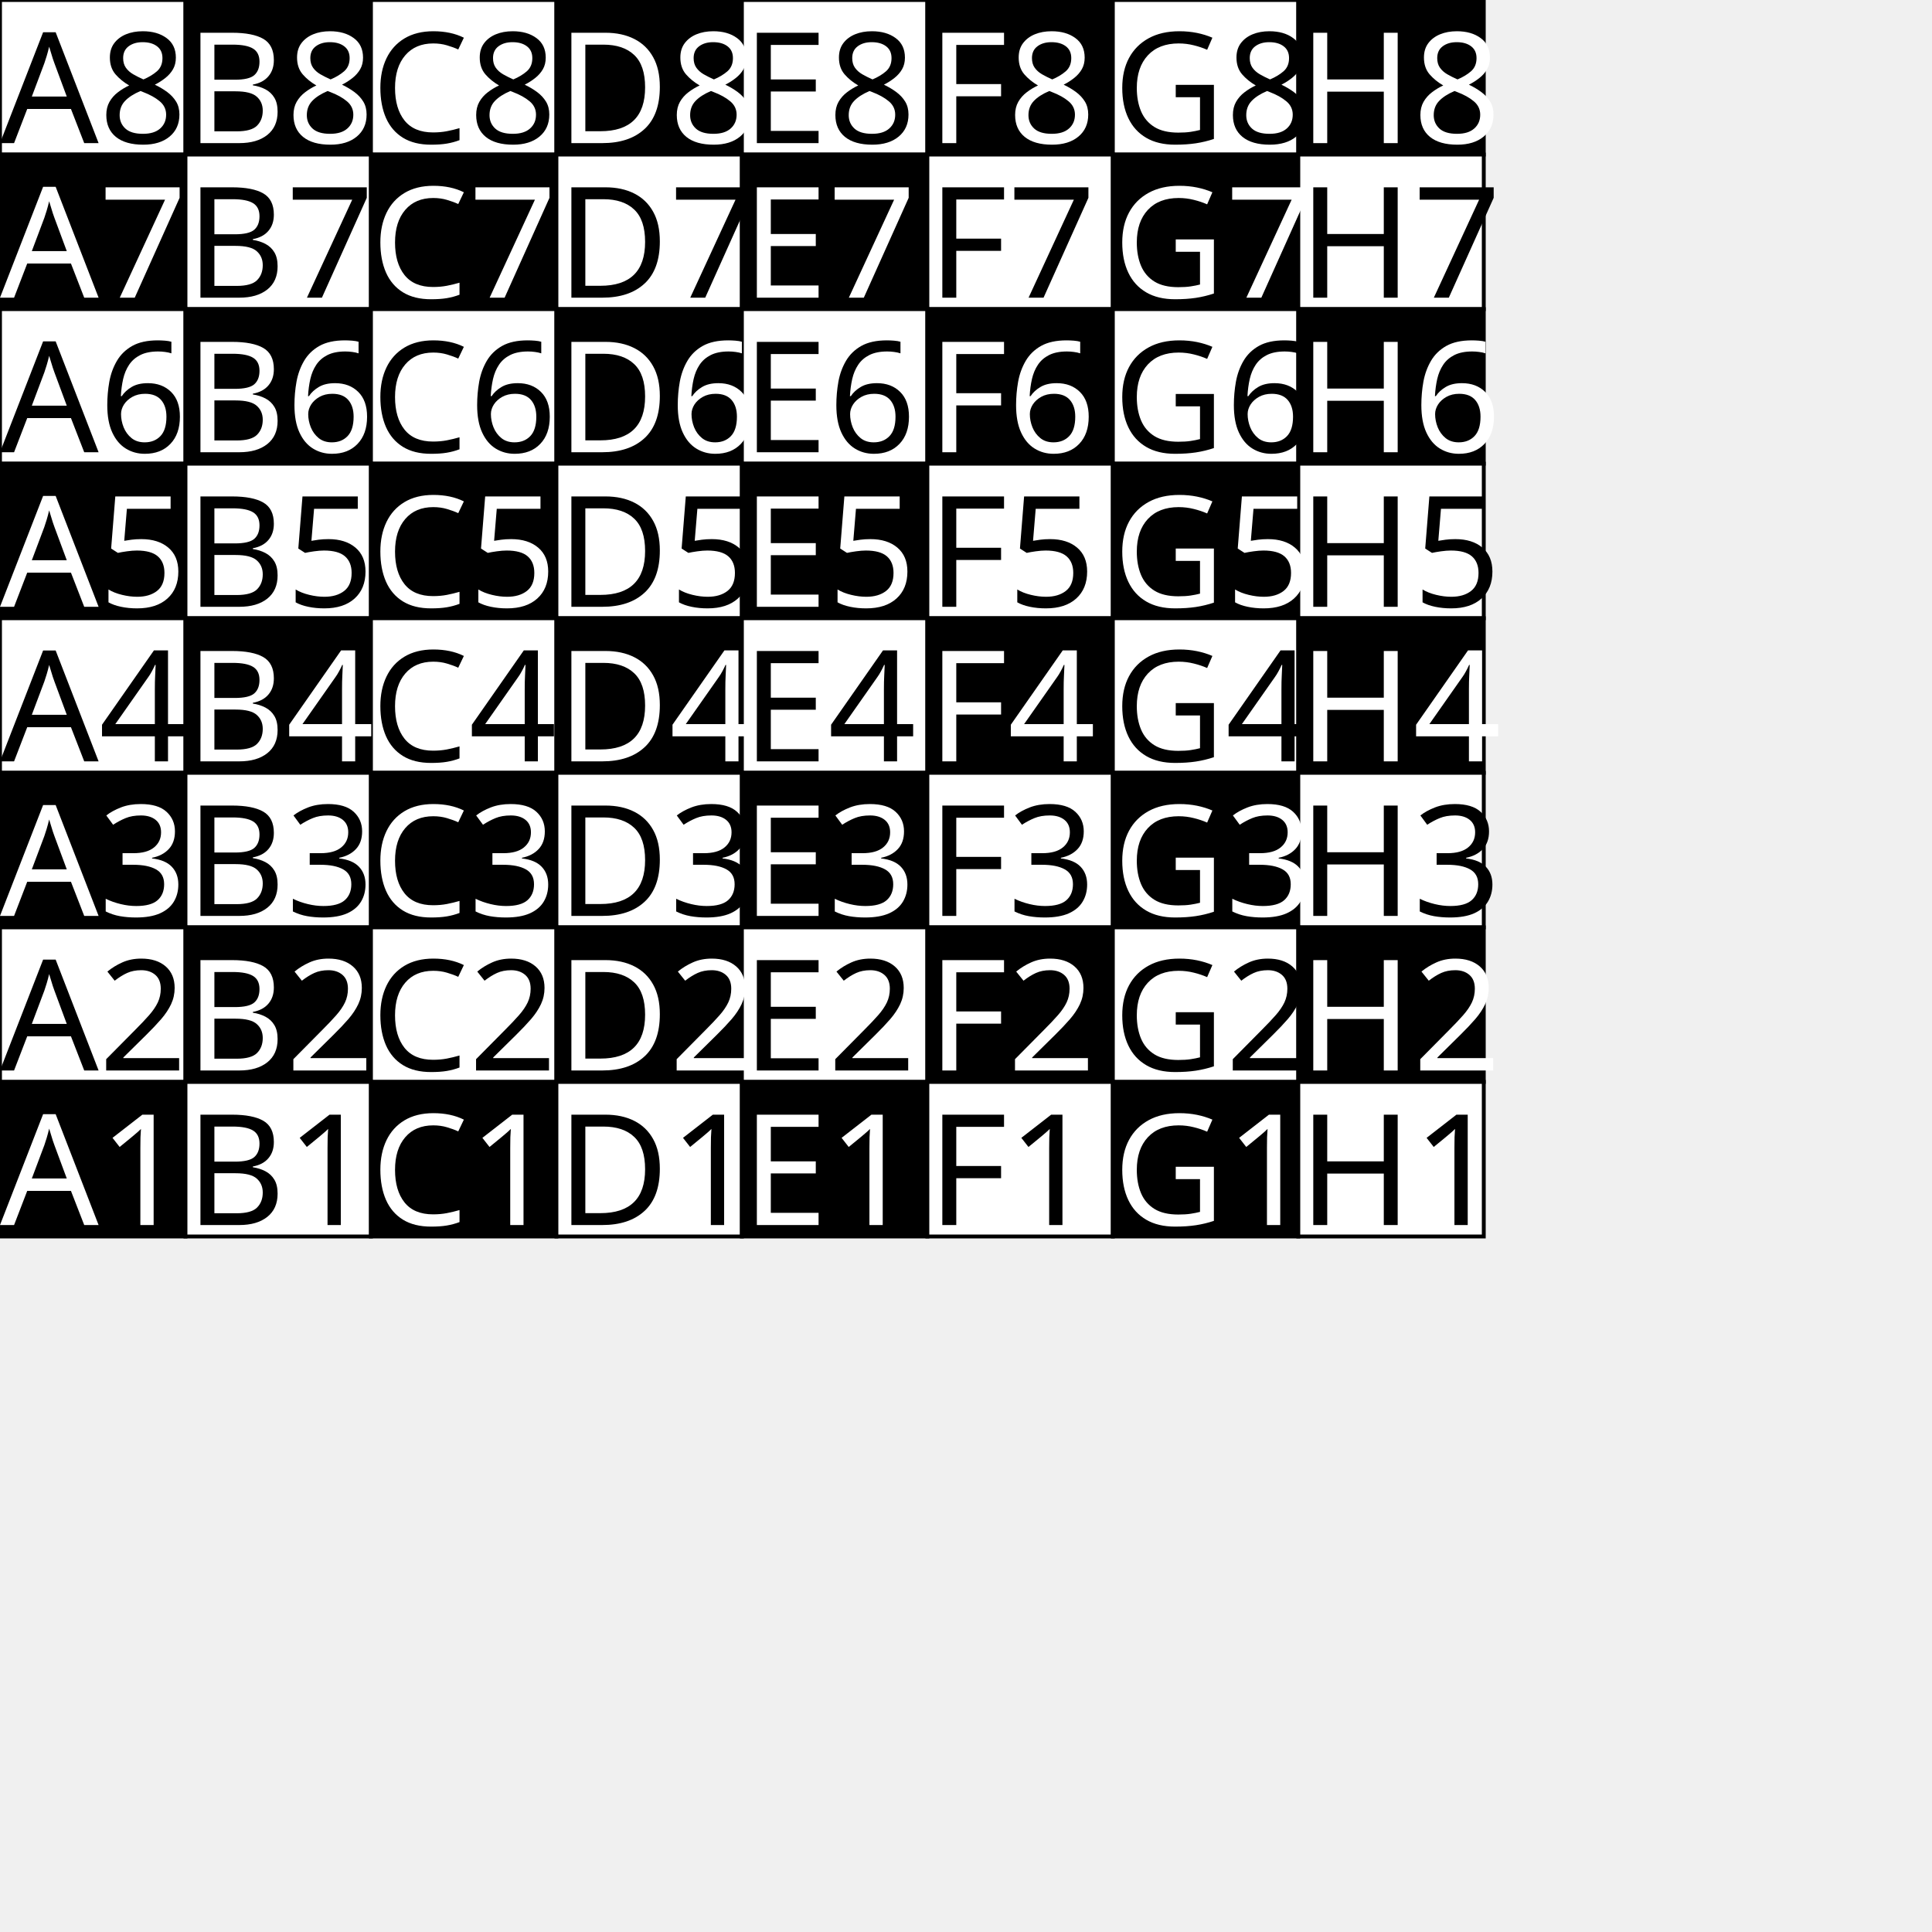
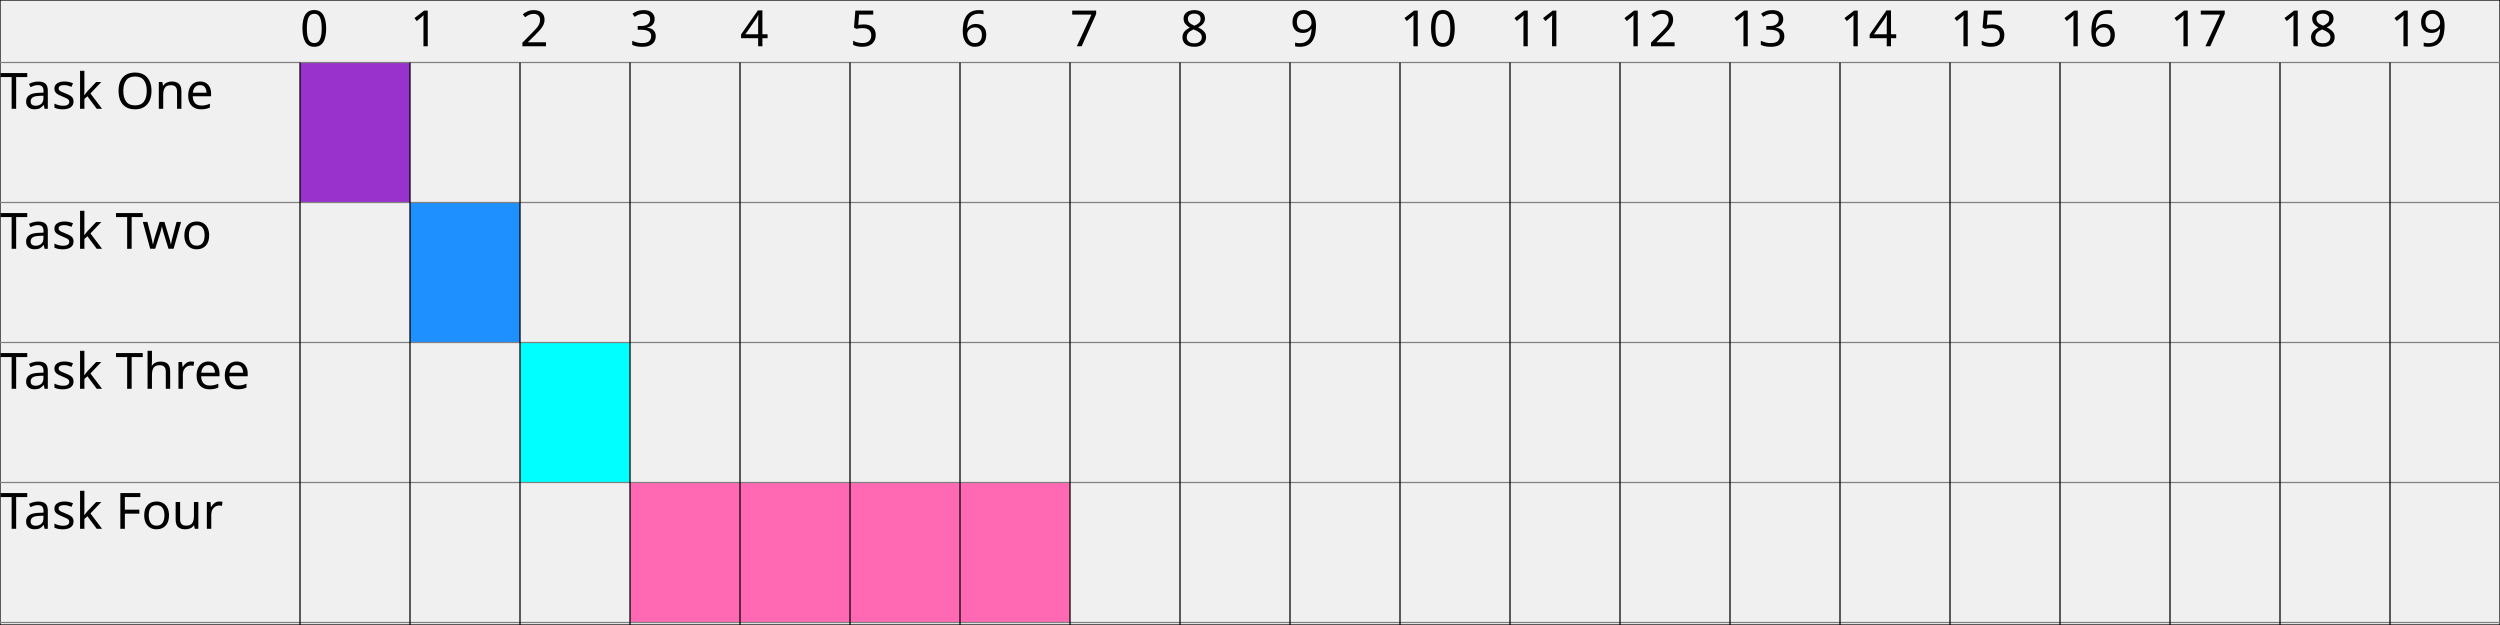
- <svg xmlns="http://www.w3.org/2000/svg" width="500" height="500">
-   <rect x="0" y="0" rx="0" ry="0" width="48" height="40" fill="white" stroke="black" />
-   <rect x="48" y="0" rx="0" ry="0" width="48" height="40" fill="black" stroke="black" />
-   <rect x="96" y="0" rx="0" ry="0" width="48" height="40" fill="white" stroke="black" />
-   <rect x="144" y="0" rx="0" ry="0" width="48" height="40" fill="black" stroke="black" />
-   <rect x="192" y="0" rx="0" ry="0" width="48" height="40" fill="white" stroke="black" />
-   <rect x="240" y="0" rx="0" ry="0" width="48" height="40" fill="black" stroke="black" />
-   <rect x="288" y="0" rx="0" ry="0" width="48" height="40" fill="white" stroke="black" />
-   <rect x="336" y="0" rx="0" ry="0" width="48" height="40" fill="black" stroke="black" />
-   <rect x="0" y="40" rx="0" ry="0" width="48" height="40" fill="black" stroke="black" />
-   <rect x="48" y="40" rx="0" ry="0" width="48" height="40" fill="white" stroke="black" />
-   <rect x="96" y="40" rx="0" ry="0" width="48" height="40" fill="black" stroke="black" />
-   <rect x="144" y="40" rx="0" ry="0" width="48" height="40" fill="white" stroke="black" />
-   <rect x="192" y="40" rx="0" ry="0" width="48" height="40" fill="black" stroke="black" />
-   <rect x="240" y="40" rx="0" ry="0" width="48" height="40" fill="white" stroke="black" />
-   <rect x="288" y="40" rx="0" ry="0" width="48" height="40" fill="black" stroke="black" />
-   <rect x="336" y="40" rx="0" ry="0" width="48" height="40" fill="white" stroke="black" />
-   <rect x="0" y="80" rx="0" ry="0" width="48" height="40" fill="white" stroke="black" />
-   <rect x="48" y="80" rx="0" ry="0" width="48" height="40" fill="black" stroke="black" />
-   <rect x="96" y="80" rx="0" ry="0" width="48" height="40" fill="white" stroke="black" />
-   <rect x="144" y="80" rx="0" ry="0" width="48" height="40" fill="black" stroke="black" />
-   <rect x="192" y="80" rx="0" ry="0" width="48" height="40" fill="white" stroke="black" />
-   <rect x="240" y="80" rx="0" ry="0" width="48" height="40" fill="black" stroke="black" />
-   <rect x="288" y="80" rx="0" ry="0" width="48" height="40" fill="white" stroke="black" />
-   <rect x="336" y="80" rx="0" ry="0" width="48" height="40" fill="black" stroke="black" />
-   <rect x="0" y="120" rx="0" ry="0" width="48" height="40" fill="black" stroke="black" />
-   <rect x="48" y="120" rx="0" ry="0" width="48" height="40" fill="white" stroke="black" />
-   <rect x="96" y="120" rx="0" ry="0" width="48" height="40" fill="black" stroke="black" />
-   <rect x="144" y="120" rx="0" ry="0" width="48" height="40" fill="white" stroke="black" />
-   <rect x="192" y="120" rx="0" ry="0" width="48" height="40" fill="black" stroke="black" />
-   <rect x="240" y="120" rx="0" ry="0" width="48" height="40" fill="white" stroke="black" />
-   <rect x="288" y="120" rx="0" ry="0" width="48" height="40" fill="black" stroke="black" />
-   <rect x="336" y="120" rx="0" ry="0" width="48" height="40" fill="white" stroke="black" />
-   <rect x="0" y="160" rx="0" ry="0" width="48" height="40" fill="white" stroke="black" />
-   <rect x="48" y="160" rx="0" ry="0" width="48" height="40" fill="black" stroke="black" />
-   <rect x="96" y="160" rx="0" ry="0" width="48" height="40" fill="white" stroke="black" />
-   <rect x="144" y="160" rx="0" ry="0" width="48" height="40" fill="black" stroke="black" />
-   <rect x="192" y="160" rx="0" ry="0" width="48" height="40" fill="white" stroke="black" />
-   <rect x="240" y="160" rx="0" ry="0" width="48" height="40" fill="black" stroke="black" />
-   <rect x="288" y="160" rx="0" ry="0" width="48" height="40" fill="white" stroke="black" />
-   <rect x="336" y="160" rx="0" ry="0" width="48" height="40" fill="black" stroke="black" />
-   <rect x="0" y="200" rx="0" ry="0" width="48" height="40" fill="black" stroke="black" />
-   <rect x="48" y="200" rx="0" ry="0" width="48" height="40" fill="white" stroke="black" />
-   <rect x="96" y="200" rx="0" ry="0" width="48" height="40" fill="black" stroke="black" />
-   <rect x="144" y="200" rx="0" ry="0" width="48" height="40" fill="white" stroke="black" />
-   <rect x="192" y="200" rx="0" ry="0" width="48" height="40" fill="black" stroke="black" />
-   <rect x="240" y="200" rx="0" ry="0" width="48" height="40" fill="white" stroke="black" />
-   <rect x="288" y="200" rx="0" ry="0" width="48" height="40" fill="black" stroke="black" />
-   <rect x="336" y="200" rx="0" ry="0" width="48" height="40" fill="white" stroke="black" />
-   <rect x="0" y="240" rx="0" ry="0" width="48" height="40" fill="white" stroke="black" />
-   <rect x="48" y="240" rx="0" ry="0" width="48" height="40" fill="black" stroke="black" />
-   <rect x="96" y="240" rx="0" ry="0" width="48" height="40" fill="white" stroke="black" />
-   <rect x="144" y="240" rx="0" ry="0" width="48" height="40" fill="black" stroke="black" />
-   <rect x="192" y="240" rx="0" ry="0" width="48" height="40" fill="white" stroke="black" />
-   <rect x="240" y="240" rx="0" ry="0" width="48" height="40" fill="black" stroke="black" />
-   <rect x="288" y="240" rx="0" ry="0" width="48" height="40" fill="white" stroke="black" />
-   <rect x="336" y="240" rx="0" ry="0" width="48" height="40" fill="black" stroke="black" />
-   <rect x="0" y="280" rx="0" ry="0" width="48" height="40" fill="black" stroke="black" />
-   <rect x="48" y="280" rx="0" ry="0" width="48" height="40" fill="white" stroke="black" />
-   <rect x="96" y="280" rx="0" ry="0" width="48" height="40" fill="black" stroke="black" />
-   <rect x="144" y="280" rx="0" ry="0" width="48" height="40" fill="white" stroke="black" />
-   <rect x="192" y="280" rx="0" ry="0" width="48" height="40" fill="black" stroke="black" />
-   <rect x="240" y="280" rx="0" ry="0" width="48" height="40" fill="white" stroke="black" />
-   <rect x="288" y="280" rx="0" ry="0" width="48" height="40" fill="black" stroke="black" />
-   <rect x="336" y="280" rx="0" ry="0" width="48" height="40" fill="white" stroke="black" />
-   <text x="0" y="6" font-family="JetBrains Mono" font-size="40" fill="black" dominant-baseline="hanging" text-anchor="start">A8</text>
-   <text x="48" y="6" font-family="JetBrains Mono" font-size="40" fill="white" dominant-baseline="hanging" text-anchor="start">B8</text>
-   <text x="96" y="6" font-family="JetBrains Mono" font-size="40" fill="black" dominant-baseline="hanging" text-anchor="start">C8</text>
-   <text x="144" y="6" font-family="JetBrains Mono" font-size="40" fill="white" dominant-baseline="hanging" text-anchor="start">D8</text>
-   <text x="192" y="6" font-family="JetBrains Mono" font-size="40" fill="black" dominant-baseline="hanging" text-anchor="start">E8</text>
-   <text x="240" y="6" font-family="JetBrains Mono" font-size="40" fill="white" dominant-baseline="hanging" text-anchor="start">F8</text>
-   <text x="288" y="6" font-family="JetBrains Mono" font-size="40" fill="black" dominant-baseline="hanging" text-anchor="start">G8</text>
-   <text x="336" y="6" font-family="JetBrains Mono" font-size="40" fill="white" dominant-baseline="hanging" text-anchor="start">H8</text>
-   <text x="0" y="46" font-family="JetBrains Mono" font-size="40" fill="white" dominant-baseline="hanging" text-anchor="start">A7</text>
-   <text x="48" y="46" font-family="JetBrains Mono" font-size="40" fill="black" dominant-baseline="hanging" text-anchor="start">B7</text>
-   <text x="96" y="46" font-family="JetBrains Mono" font-size="40" fill="white" dominant-baseline="hanging" text-anchor="start">C7</text>
-   <text x="144" y="46" font-family="JetBrains Mono" font-size="40" fill="black" dominant-baseline="hanging" text-anchor="start">D7</text>
-   <text x="192" y="46" font-family="JetBrains Mono" font-size="40" fill="white" dominant-baseline="hanging" text-anchor="start">E7</text>
-   <text x="240" y="46" font-family="JetBrains Mono" font-size="40" fill="black" dominant-baseline="hanging" text-anchor="start">F7</text>
-   <text x="288" y="46" font-family="JetBrains Mono" font-size="40" fill="white" dominant-baseline="hanging" text-anchor="start">G7</text>
-   <text x="336" y="46" font-family="JetBrains Mono" font-size="40" fill="black" dominant-baseline="hanging" text-anchor="start">H7</text>
-   <text x="0" y="86" font-family="JetBrains Mono" font-size="40" fill="black" dominant-baseline="hanging" text-anchor="start">A6</text>
-   <text x="48" y="86" font-family="JetBrains Mono" font-size="40" fill="white" dominant-baseline="hanging" text-anchor="start">B6</text>
-   <text x="96" y="86" font-family="JetBrains Mono" font-size="40" fill="black" dominant-baseline="hanging" text-anchor="start">C6</text>
-   <text x="144" y="86" font-family="JetBrains Mono" font-size="40" fill="white" dominant-baseline="hanging" text-anchor="start">D6</text>
-   <text x="192" y="86" font-family="JetBrains Mono" font-size="40" fill="black" dominant-baseline="hanging" text-anchor="start">E6</text>
-   <text x="240" y="86" font-family="JetBrains Mono" font-size="40" fill="white" dominant-baseline="hanging" text-anchor="start">F6</text>
-   <text x="288" y="86" font-family="JetBrains Mono" font-size="40" fill="black" dominant-baseline="hanging" text-anchor="start">G6</text>
-   <text x="336" y="86" font-family="JetBrains Mono" font-size="40" fill="white" dominant-baseline="hanging" text-anchor="start">H6</text>
-   <text x="0" y="126" font-family="JetBrains Mono" font-size="40" fill="white" dominant-baseline="hanging" text-anchor="start">A5</text>
-   <text x="48" y="126" font-family="JetBrains Mono" font-size="40" fill="black" dominant-baseline="hanging" text-anchor="start">B5</text>
-   <text x="96" y="126" font-family="JetBrains Mono" font-size="40" fill="white" dominant-baseline="hanging" text-anchor="start">C5</text>
-   <text x="144" y="126" font-family="JetBrains Mono" font-size="40" fill="black" dominant-baseline="hanging" text-anchor="start">D5</text>
-   <text x="192" y="126" font-family="JetBrains Mono" font-size="40" fill="white" dominant-baseline="hanging" text-anchor="start">E5</text>
-   <text x="240" y="126" font-family="JetBrains Mono" font-size="40" fill="black" dominant-baseline="hanging" text-anchor="start">F5</text>
-   <text x="288" y="126" font-family="JetBrains Mono" font-size="40" fill="white" dominant-baseline="hanging" text-anchor="start">G5</text>
-   <text x="336" y="126" font-family="JetBrains Mono" font-size="40" fill="black" dominant-baseline="hanging" text-anchor="start">H5</text>
-   <text x="0" y="166" font-family="JetBrains Mono" font-size="40" fill="black" dominant-baseline="hanging" text-anchor="start">A4</text>
-   <text x="48" y="166" font-family="JetBrains Mono" font-size="40" fill="white" dominant-baseline="hanging" text-anchor="start">B4</text>
-   <text x="96" y="166" font-family="JetBrains Mono" font-size="40" fill="black" dominant-baseline="hanging" text-anchor="start">C4</text>
-   <text x="144" y="166" font-family="JetBrains Mono" font-size="40" fill="white" dominant-baseline="hanging" text-anchor="start">D4</text>
-   <text x="192" y="166" font-family="JetBrains Mono" font-size="40" fill="black" dominant-baseline="hanging" text-anchor="start">E4</text>
-   <text x="240" y="166" font-family="JetBrains Mono" font-size="40" fill="white" dominant-baseline="hanging" text-anchor="start">F4</text>
-   <text x="288" y="166" font-family="JetBrains Mono" font-size="40" fill="black" dominant-baseline="hanging" text-anchor="start">G4</text>
-   <text x="336" y="166" font-family="JetBrains Mono" font-size="40" fill="white" dominant-baseline="hanging" text-anchor="start">H4</text>
-   <text x="0" y="206" font-family="JetBrains Mono" font-size="40" fill="white" dominant-baseline="hanging" text-anchor="start">A3</text>
-   <text x="48" y="206" font-family="JetBrains Mono" font-size="40" fill="black" dominant-baseline="hanging" text-anchor="start">B3</text>
-   <text x="96" y="206" font-family="JetBrains Mono" font-size="40" fill="white" dominant-baseline="hanging" text-anchor="start">C3</text>
-   <text x="144" y="206" font-family="JetBrains Mono" font-size="40" fill="black" dominant-baseline="hanging" text-anchor="start">D3</text>
-   <text x="192" y="206" font-family="JetBrains Mono" font-size="40" fill="white" dominant-baseline="hanging" text-anchor="start">E3</text>
-   <text x="240" y="206" font-family="JetBrains Mono" font-size="40" fill="black" dominant-baseline="hanging" text-anchor="start">F3</text>
-   <text x="288" y="206" font-family="JetBrains Mono" font-size="40" fill="white" dominant-baseline="hanging" text-anchor="start">G3</text>
-   <text x="336" y="206" font-family="JetBrains Mono" font-size="40" fill="black" dominant-baseline="hanging" text-anchor="start">H3</text>
-   <text x="0" y="246" font-family="JetBrains Mono" font-size="40" fill="black" dominant-baseline="hanging" text-anchor="start">A2</text>
-   <text x="48" y="246" font-family="JetBrains Mono" font-size="40" fill="white" dominant-baseline="hanging" text-anchor="start">B2</text>
-   <text x="96" y="246" font-family="JetBrains Mono" font-size="40" fill="black" dominant-baseline="hanging" text-anchor="start">C2</text>
-   <text x="144" y="246" font-family="JetBrains Mono" font-size="40" fill="white" dominant-baseline="hanging" text-anchor="start">D2</text>
-   <text x="192" y="246" font-family="JetBrains Mono" font-size="40" fill="black" dominant-baseline="hanging" text-anchor="start">E2</text>
-   <text x="240" y="246" font-family="JetBrains Mono" font-size="40" fill="white" dominant-baseline="hanging" text-anchor="start">F2</text>
-   <text x="288" y="246" font-family="JetBrains Mono" font-size="40" fill="black" dominant-baseline="hanging" text-anchor="start">G2</text>
-   <text x="336" y="246" font-family="JetBrains Mono" font-size="40" fill="white" dominant-baseline="hanging" text-anchor="start">H2</text>
-   <text x="0" y="286" font-family="JetBrains Mono" font-size="40" fill="white" dominant-baseline="hanging" text-anchor="start">A1</text>
-   <text x="48" y="286" font-family="JetBrains Mono" font-size="40" fill="black" dominant-baseline="hanging" text-anchor="start">B1</text>
-   <text x="96" y="286" font-family="JetBrains Mono" font-size="40" fill="white" dominant-baseline="hanging" text-anchor="start">C1</text>
-   <text x="144" y="286" font-family="JetBrains Mono" font-size="40" fill="black" dominant-baseline="hanging" text-anchor="start">D1</text>
-   <text x="192" y="286" font-family="JetBrains Mono" font-size="40" fill="white" dominant-baseline="hanging" text-anchor="start">E1</text>
-   <text x="240" y="286" font-family="JetBrains Mono" font-size="40" fill="black" dominant-baseline="hanging" text-anchor="start">F1</text>
-   <text x="288" y="286" font-family="JetBrains Mono" font-size="40" fill="white" dominant-baseline="hanging" text-anchor="start">G1</text>
-   <text x="336" y="286" font-family="JetBrains Mono" font-size="40" fill="black" dominant-baseline="hanging" text-anchor="start">H1</text>
+ <svg xmlns="http://www.w3.org/2000/svg" width="2000" height="500">
+   <rect x="0" y="0" rx="0" ry="0" width="2000" height="500" fill="none" stroke="black" />
+   <rect x="240" y="50" rx="0" ry="0" width="88" height="112" fill="darkorchid" stroke="none" />
+   <rect x="328" y="162" rx="0" ry="0" width="88" height="112" fill="dodgerblue" stroke="none" />
+   <rect x="416" y="274" rx="0" ry="0" width="88" height="112" fill="cyan" stroke="none" />
+   <rect x="504" y="386" rx="0" ry="0" width="88" height="112" fill="hotpink" stroke="none" />
+   <rect x="592" y="386" rx="0" ry="0" width="88" height="112" fill="hotpink" stroke="none" />
+   <rect x="680" y="386" rx="0" ry="0" width="88" height="112" fill="hotpink" stroke="none" />
+   <rect x="768" y="386" rx="0" ry="0" width="88" height="112" fill="hotpink" stroke="none" />
+   <rect x="0" y="50" rx="0" ry="0" width="192" height="40" fill="none" stroke="none" />
+   <rect x="0" y="162" rx="0" ry="0" width="192" height="40" fill="none" stroke="none" />
+   <rect x="0" y="274" rx="0" ry="0" width="240" height="40" fill="none" stroke="none" />
+   <rect x="0" y="386" rx="0" ry="0" width="216" height="40" fill="none" stroke="none" />
+   <rect x="240" y="0" rx="0" ry="0" width="88" height="50" fill="none" stroke="none" />
+   <rect x="328" y="0" rx="0" ry="0" width="88" height="50" fill="none" stroke="none" />
+   <rect x="416" y="0" rx="0" ry="0" width="88" height="50" fill="none" stroke="none" />
+   <rect x="504" y="0" rx="0" ry="0" width="88" height="50" fill="none" stroke="none" />
+   <rect x="592" y="0" rx="0" ry="0" width="88" height="50" fill="none" stroke="none" />
+   <rect x="680" y="0" rx="0" ry="0" width="88" height="50" fill="none" stroke="none" />
+   <rect x="768" y="0" rx="0" ry="0" width="88" height="50" fill="none" stroke="none" />
+   <rect x="856" y="0" rx="0" ry="0" width="88" height="50" fill="none" stroke="none" />
+   <rect x="944" y="0" rx="0" ry="0" width="88" height="50" fill="none" stroke="none" />
+   <rect x="1032" y="0" rx="0" ry="0" width="88" height="50" fill="none" stroke="none" />
+   <rect x="1120" y="0" rx="0" ry="0" width="88" height="50" fill="none" stroke="none" />
+   <rect x="1208" y="0" rx="0" ry="0" width="88" height="50" fill="none" stroke="none" />
+   <rect x="1296" y="0" rx="0" ry="0" width="88" height="50" fill="none" stroke="none" />
+   <rect x="1384" y="0" rx="0" ry="0" width="88" height="50" fill="none" stroke="none" />
+   <rect x="1472" y="0" rx="0" ry="0" width="88" height="50" fill="none" stroke="none" />
+   <rect x="1560" y="0" rx="0" ry="0" width="88" height="50" fill="none" stroke="none" />
+   <rect x="1648" y="0" rx="0" ry="0" width="88" height="50" fill="none" stroke="none" />
+   <rect x="1736" y="0" rx="0" ry="0" width="88" height="50" fill="none" stroke="none" />
+   <rect x="1824" y="0" rx="0" ry="0" width="88" height="50" fill="none" stroke="none" />
+   <rect x="1912" y="0" rx="0" ry="0" width="88" height="50" fill="none" stroke="none" />
+   <text x="0" y="56" font-family="JetBrains Mono" font-size="40" fill="black" dominant-baseline="hanging" text-anchor="start">Task One</text>
+   <text x="0" y="168" font-family="JetBrains Mono" font-size="40" fill="black" dominant-baseline="hanging" text-anchor="start">Task Two</text>
+   <text x="0" y="280" font-family="JetBrains Mono" font-size="40" fill="black" dominant-baseline="hanging" text-anchor="start">Task Three</text>
+   <text x="0" y="392" font-family="JetBrains Mono" font-size="40" fill="black" dominant-baseline="hanging" text-anchor="start">Task Four</text>
+   <text x="240" y="6" font-family="JetBrains Mono" font-size="40" fill="black" dominant-baseline="hanging" text-anchor="start">0</text>
+   <text x="328" y="6" font-family="JetBrains Mono" font-size="40" fill="black" dominant-baseline="hanging" text-anchor="start">1</text>
+   <text x="416" y="6" font-family="JetBrains Mono" font-size="40" fill="black" dominant-baseline="hanging" text-anchor="start">2</text>
+   <text x="504" y="6" font-family="JetBrains Mono" font-size="40" fill="black" dominant-baseline="hanging" text-anchor="start">3</text>
+   <text x="592" y="6" font-family="JetBrains Mono" font-size="40" fill="black" dominant-baseline="hanging" text-anchor="start">4</text>
+   <text x="680" y="6" font-family="JetBrains Mono" font-size="40" fill="black" dominant-baseline="hanging" text-anchor="start">5</text>
+   <text x="768" y="6" font-family="JetBrains Mono" font-size="40" fill="black" dominant-baseline="hanging" text-anchor="start">6</text>
+   <text x="856" y="6" font-family="JetBrains Mono" font-size="40" fill="black" dominant-baseline="hanging" text-anchor="start">7</text>
+   <text x="944" y="6" font-family="JetBrains Mono" font-size="40" fill="black" dominant-baseline="hanging" text-anchor="start">8</text>
+   <text x="1032" y="6" font-family="JetBrains Mono" font-size="40" fill="black" dominant-baseline="hanging" text-anchor="start">9</text>
+   <text x="1120" y="6" font-family="JetBrains Mono" font-size="40" fill="black" dominant-baseline="hanging" text-anchor="start">10</text>
+   <text x="1208" y="6" font-family="JetBrains Mono" font-size="40" fill="black" dominant-baseline="hanging" text-anchor="start">11</text>
+   <text x="1296" y="6" font-family="JetBrains Mono" font-size="40" fill="black" dominant-baseline="hanging" text-anchor="start">12</text>
+   <text x="1384" y="6" font-family="JetBrains Mono" font-size="40" fill="black" dominant-baseline="hanging" text-anchor="start">13</text>
+   <text x="1472" y="6" font-family="JetBrains Mono" font-size="40" fill="black" dominant-baseline="hanging" text-anchor="start">14</text>
+   <text x="1560" y="6" font-family="JetBrains Mono" font-size="40" fill="black" dominant-baseline="hanging" text-anchor="start">15</text>
+   <text x="1648" y="6" font-family="JetBrains Mono" font-size="40" fill="black" dominant-baseline="hanging" text-anchor="start">16</text>
+   <text x="1736" y="6" font-family="JetBrains Mono" font-size="40" fill="black" dominant-baseline="hanging" text-anchor="start">17</text>
+   <text x="1824" y="6" font-family="JetBrains Mono" font-size="40" fill="black" dominant-baseline="hanging" text-anchor="start">18</text>
+   <text x="1912" y="6" font-family="JetBrains Mono" font-size="40" fill="black" dominant-baseline="hanging" text-anchor="start">19</text>
+   <line x1="0" y1="50" x2="2000" y2="50" stroke="gray" />
+   <line x1="0" y1="162" x2="2000" y2="162" stroke="gray" />
+   <line x1="0" y1="274" x2="2000" y2="274" stroke="gray" />
+   <line x1="0" y1="386" x2="2000" y2="386" stroke="gray" />
+   <line x1="0" y1="498" x2="2000" y2="498" stroke="gray" />
+   <line x1="240" y1="50" x2="240" y2="550" stroke="black" />
+   <line x1="328" y1="50" x2="328" y2="550" stroke="black" />
+   <line x1="416" y1="50" x2="416" y2="550" stroke="black" />
+   <line x1="504" y1="50" x2="504" y2="550" stroke="black" />
+   <line x1="592" y1="50" x2="592" y2="550" stroke="black" />
+   <line x1="680" y1="50" x2="680" y2="550" stroke="black" />
+   <line x1="768" y1="50" x2="768" y2="550" stroke="black" />
+   <line x1="856" y1="50" x2="856" y2="550" stroke="black" />
+   <line x1="944" y1="50" x2="944" y2="550" stroke="black" />
+   <line x1="1032" y1="50" x2="1032" y2="550" stroke="black" />
+   <line x1="1120" y1="50" x2="1120" y2="550" stroke="black" />
+   <line x1="1208" y1="50" x2="1208" y2="550" stroke="black" />
+   <line x1="1296" y1="50" x2="1296" y2="550" stroke="black" />
+   <line x1="1384" y1="50" x2="1384" y2="550" stroke="black" />
+   <line x1="1472" y1="50" x2="1472" y2="550" stroke="black" />
+   <line x1="1560" y1="50" x2="1560" y2="550" stroke="black" />
+   <line x1="1648" y1="50" x2="1648" y2="550" stroke="black" />
+   <line x1="1736" y1="50" x2="1736" y2="550" stroke="black" />
+   <line x1="1824" y1="50" x2="1824" y2="550" stroke="black" />
+   <line x1="1912" y1="50" x2="1912" y2="550" stroke="black" />
</svg>
